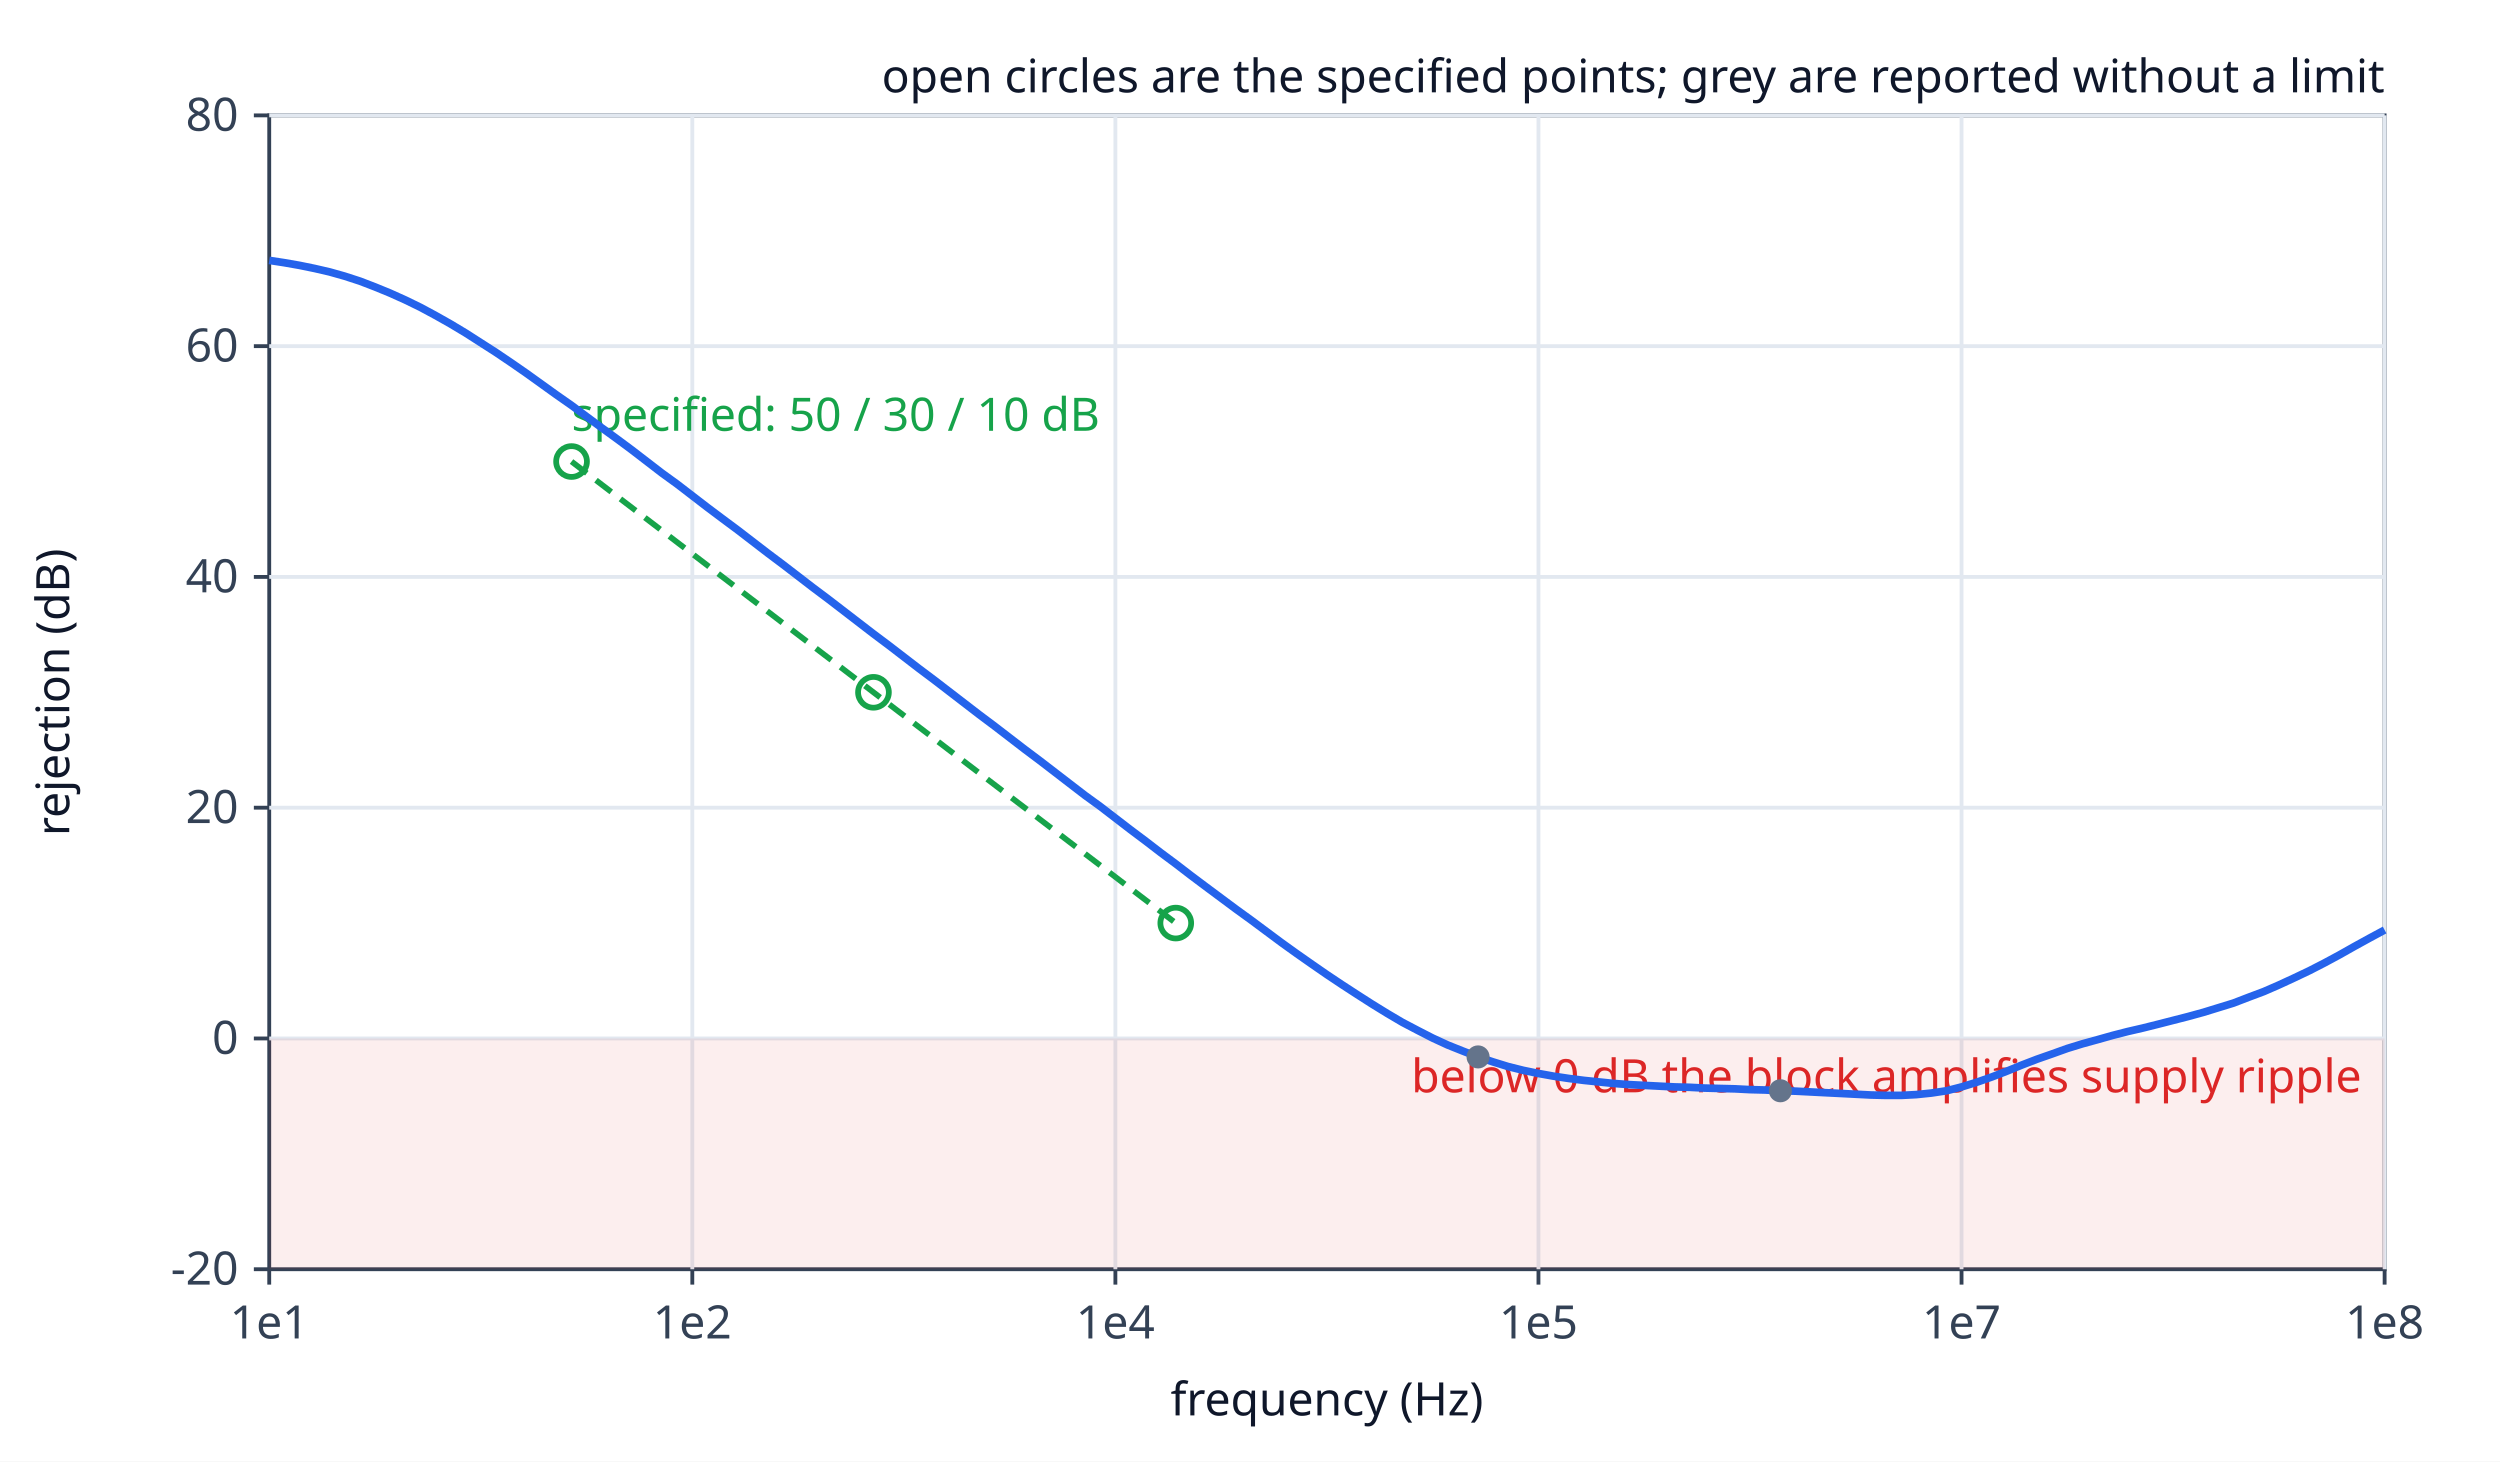
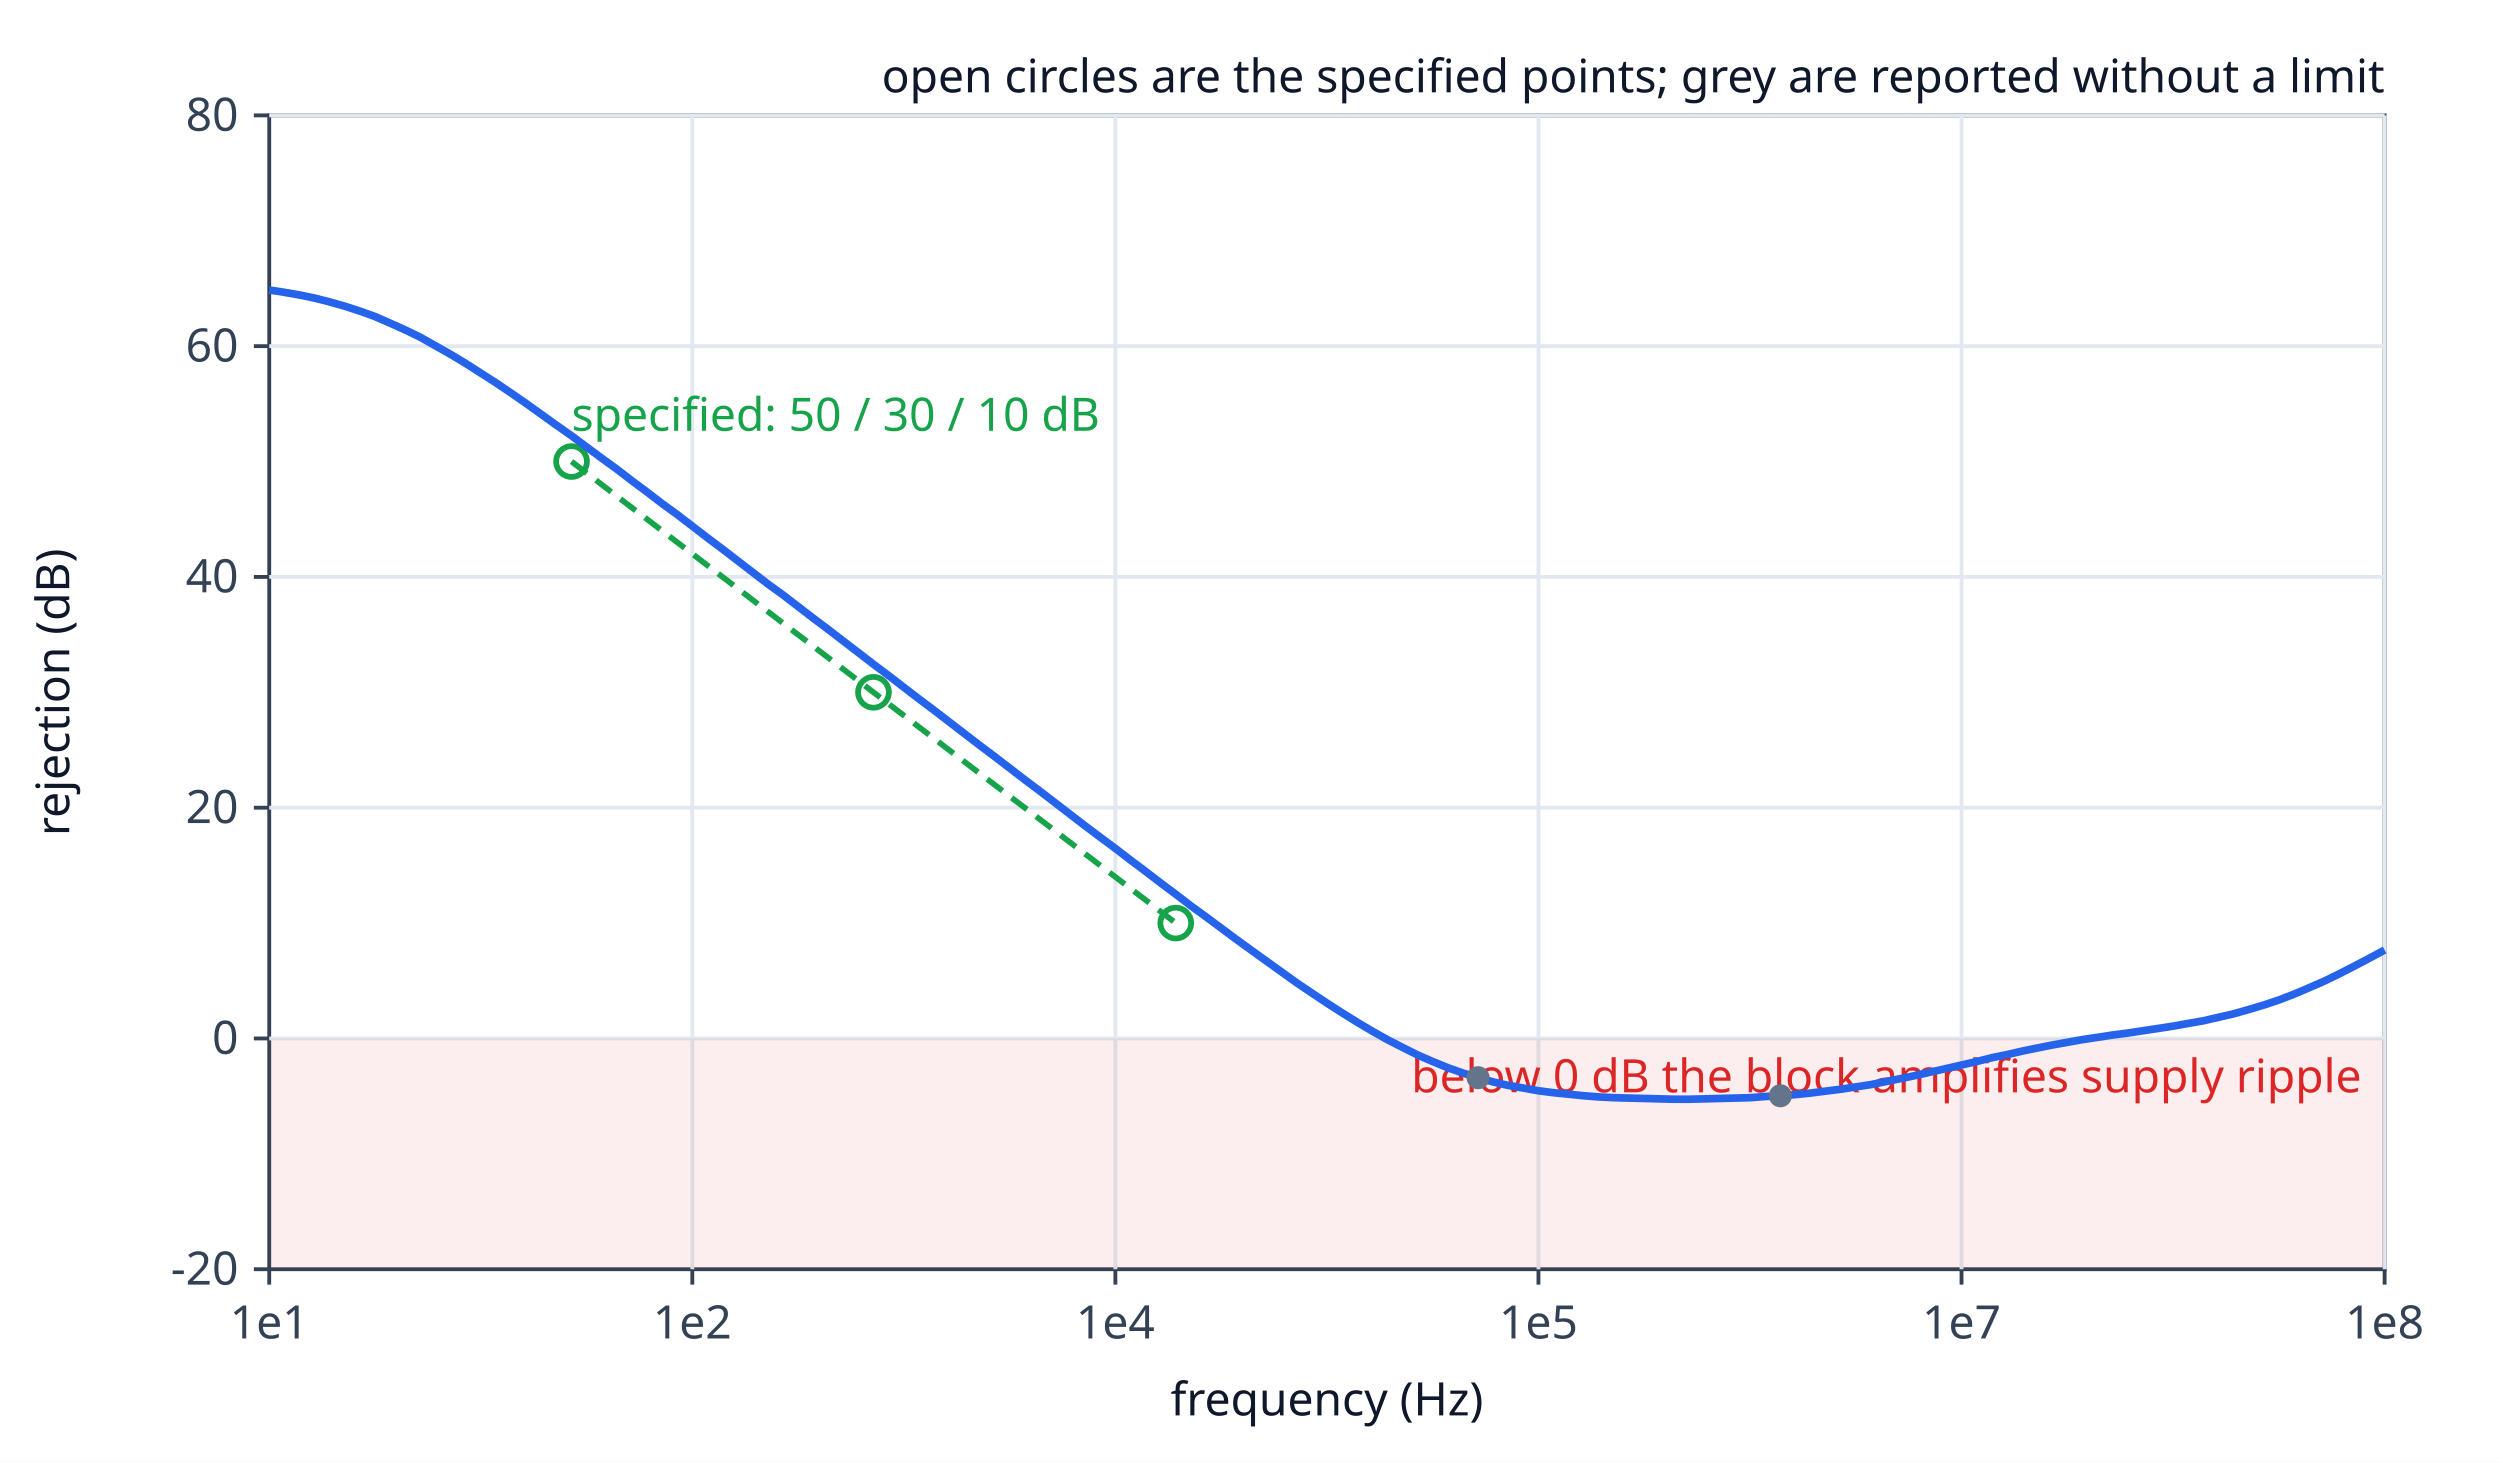
<svg xmlns="http://www.w3.org/2000/svg" width="650" height="380" viewBox="0 0 650 380" font-family="sans-serif" font-size="12">
  <rect width="650" height="380" fill="#ffffff" />
  <rect x="70" y="30" width="550" height="300" fill="none" stroke="#334155" stroke-width="1" />
  <line x1="70.0" y1="330" x2="70.0" y2="334" stroke="#334155" />
  <text x="70.0" y="348" text-anchor="middle" fill="#334155">1e1</text>
  <line x1="180.0" y1="330" x2="180.0" y2="334" stroke="#334155" />
  <text x="180.0" y="348" text-anchor="middle" fill="#334155">1e2</text>
  <line x1="180.0" y1="30" x2="180.0" y2="330" stroke="#e2e8f0" stroke-width="1" />
  <line x1="290.0" y1="330" x2="290.0" y2="334" stroke="#334155" />
  <text x="290.0" y="348" text-anchor="middle" fill="#334155">1e4</text>
  <line x1="290.0" y1="30" x2="290.0" y2="330" stroke="#e2e8f0" stroke-width="1" />
  <line x1="400.0" y1="330" x2="400.0" y2="334" stroke="#334155" />
  <text x="400.0" y="348" text-anchor="middle" fill="#334155">1e5</text>
  <line x1="400.0" y1="30" x2="400.0" y2="330" stroke="#e2e8f0" stroke-width="1" />
  <line x1="510.0" y1="330" x2="510.0" y2="334" stroke="#334155" />
  <text x="510.0" y="348" text-anchor="middle" fill="#334155">1e7</text>
  <line x1="510.0" y1="30" x2="510.0" y2="330" stroke="#e2e8f0" stroke-width="1" />
  <line x1="620.0" y1="330" x2="620.0" y2="334" stroke="#334155" />
  <text x="620.0" y="348" text-anchor="middle" fill="#334155">1e8</text>
  <line x1="620.0" y1="30" x2="620.0" y2="330" stroke="#e2e8f0" stroke-width="1" />
  <line x1="66" y1="330.0" x2="70" y2="330.0" stroke="#334155" />
  <text x="62" y="334.0" text-anchor="end" fill="#334155">-20</text>
  <line x1="66" y1="270.0" x2="70" y2="270.0" stroke="#334155" />
  <text x="62" y="274.0" text-anchor="end" fill="#334155">0</text>
  <line x1="70" y1="270.0" x2="620" y2="270.0" stroke="#e2e8f0" stroke-width="1" />
  <line x1="66" y1="210.0" x2="70" y2="210.0" stroke="#334155" />
  <text x="62" y="214.0" text-anchor="end" fill="#334155">20</text>
  <line x1="70" y1="210.0" x2="620" y2="210.0" stroke="#e2e8f0" stroke-width="1" />
  <line x1="66" y1="150.0" x2="70" y2="150.0" stroke="#334155" />
  <text x="62" y="154.0" text-anchor="end" fill="#334155">40</text>
  <line x1="70" y1="150.0" x2="620" y2="150.0" stroke="#e2e8f0" stroke-width="1" />
  <line x1="66" y1="90.0" x2="70" y2="90.0" stroke="#334155" />
  <text x="62" y="94.0" text-anchor="end" fill="#334155">60</text>
  <line x1="70" y1="90.0" x2="620" y2="90.0" stroke="#e2e8f0" stroke-width="1" />
  <line x1="66" y1="30.0" x2="70" y2="30.0" stroke="#334155" />
  <text x="62" y="34.0" text-anchor="end" fill="#334155">80</text>
  <line x1="70" y1="30.0" x2="620" y2="30.0" stroke="#e2e8f0" stroke-width="1" />
  <text x="345" y="368" text-anchor="middle" fill="#0f172a">frequency (Hz)</text>
  <text x="18" y="180" text-anchor="middle" fill="#0f172a" transform="rotate(-90 18 180)">rejection (dB)</text>
  <rect x="70" y="270.0" width="550" height="60.0" fill="#dc2626" opacity="0.08" />
  <text x="614" y="284.0" text-anchor="end" fill="#dc2626">below 0 dB the block amplifies supply ripple</text>
  <polyline fill="none" stroke="#16a34a" stroke-width="1.5" stroke-dasharray="5 3" points="148.6,120.0 227.1,180.0 305.7,240.0" />
  <circle cx="148.6" cy="120.0" r="4" fill="none" stroke="#16a34a" stroke-width="1.5" />
  <circle cx="227.1" cy="180.0" r="4" fill="none" stroke="#16a34a" stroke-width="1.5" />
  <circle cx="305.7" cy="240.0" r="4" fill="none" stroke="#16a34a" stroke-width="1.5" />
  <text x="148.6" y="112.0" fill="#16a34a">specified: 50 / 30 / 10 dB</text>
-   <path d="M70.0,67.7 L73.9,68.3 L77.9,69.0 L81.8,69.8 L85.7,70.7 L89.6,71.8 L93.6,73.1 L97.5,74.6 L101.4,76.2 L105.4,78.0 L109.3,79.9 L113.2,82.0 L117.1,84.2 L121.1,86.6 L125.0,89.1 L128.9,91.6 L132.9,94.3 L136.8,97.0 L140.7,99.8 L144.6,102.6 L148.6,105.4 L152.5,108.3 L156.4,111.2 L160.4,114.1 L164.3,117.0 L168.2,120.0 L172.1,123.0 L176.1,125.9 L180.0,128.9 L183.9,131.9 L187.9,134.9 L191.8,137.8 L195.7,140.8 L199.6,143.8 L203.6,146.8 L207.5,149.8 L211.4,152.8 L215.4,155.8 L219.3,158.8 L223.2,161.8 L227.1,164.8 L231.1,167.8 L235.0,170.8 L238.9,173.8 L242.9,176.8 L246.8,179.8 L250.7,182.8 L254.6,185.8 L258.6,188.8 L262.5,191.8 L266.4,194.8 L270.4,197.8 L274.3,200.8 L278.2,203.8 L282.1,206.8 L286.1,209.7 L290.0,212.7 L293.9,215.7 L297.9,218.7 L301.8,221.7 L305.7,224.6 L309.6,227.6 L313.6,230.6 L317.5,233.5 L321.4,236.4 L325.4,239.3 L329.3,242.2 L333.2,245.1 L337.1,247.9 L341.1,250.7 L345.0,253.4 L348.9,256.0 L352.9,258.6 L356.8,261.1 L360.7,263.5 L364.6,265.8 L368.6,267.9 L372.5,269.9 L376.4,271.7 L380.4,273.3 L384.3,274.8 L388.2,276.1 L392.1,277.3 L396.1,278.3 L400.0,279.1 L403.9,279.8 L407.9,280.4 L411.8,280.9 L415.7,281.3 L419.6,281.7 L423.6,282.0 L427.5,282.2 L431.4,282.4 L435.4,282.6 L439.3,282.7 L443.2,282.9 L447.1,283.0 L451.1,283.1 L455.0,283.3 L458.9,283.4 L462.9,283.6 L466.8,283.7 L470.7,283.9 L474.6,284.1 L478.6,284.3 L482.5,284.5 L486.4,284.7 L490.4,284.8 L494.3,284.8 L498.2,284.6 L502.1,284.2 L506.1,283.6 L510.0,282.6 L513.9,281.4 L517.9,280.0 L521.8,278.5 L525.7,276.9 L529.6,275.4 L533.6,274.0 L537.5,272.6 L541.4,271.4 L545.4,270.3 L549.3,269.2 L553.2,268.2 L557.1,267.3 L561.1,266.3 L565.0,265.3 L568.9,264.3 L572.9,263.2 L576.8,262.0 L580.7,260.8 L584.6,259.3 L588.6,257.8 L592.5,256.1 L596.4,254.3 L600.4,252.4 L604.3,250.4 L608.2,248.3 L612.1,246.1 L616.1,243.9 L620.0,241.8" fill="none" stroke="#2563eb" stroke-width="2" stroke-linejoin="round" />
-   <circle cx="384.3" cy="274.8" r="3" fill="#64748b" />
-   <circle cx="462.9" cy="283.6" r="3" fill="#64748b" />
+   <path d="M70.0,75.4 L73.9,76.0 L77.9,76.7 L81.8,77.5 L85.7,78.5 L89.6,79.6 L93.6,80.9 L97.5,82.3 L101.4,84.0 L105.4,85.8 L109.3,87.7 L113.2,89.9 L117.1,92.1 L121.1,94.5 L125.0,97.0 L128.9,99.5 L132.9,102.2 L136.8,104.9 L140.7,107.7 L144.6,110.5 L148.6,113.3 L152.5,116.2 L156.4,119.1 L160.4,122.0 L164.3,125.0 L168.2,127.9 L172.1,130.9 L176.1,133.8 L180.0,136.8 L183.9,139.8 L187.9,142.8 L191.8,145.8 L195.7,148.8 L199.6,151.8 L203.6,154.7 L207.5,157.7 L211.4,160.7 L215.4,163.7 L219.3,166.7 L223.2,169.7 L227.1,172.7 L231.1,175.7 L235.0,178.7 L238.9,181.7 L242.9,184.7 L246.8,187.7 L250.7,190.7 L254.6,193.7 L258.6,196.7 L262.5,199.7 L266.4,202.7 L270.4,205.7 L274.3,208.7 L278.2,211.7 L282.1,214.7 L286.1,217.7 L290.0,220.6 L293.9,223.6 L297.9,226.6 L301.8,229.6 L305.7,232.5 L309.6,235.5 L313.6,238.4 L317.5,241.3 L321.4,244.2 L325.4,247.1 L329.3,249.9 L333.2,252.7 L337.1,255.5 L341.1,258.2 L345.0,260.8 L348.9,263.3 L352.9,265.8 L356.8,268.1 L360.7,270.3 L364.6,272.3 L368.6,274.3 L372.5,276.0 L376.4,277.6 L380.4,279.0 L384.3,280.2 L388.2,281.3 L392.1,282.2 L396.1,282.9 L400.0,283.6 L403.9,284.1 L407.9,284.5 L411.8,284.9 L415.7,285.2 L419.6,285.4 L423.6,285.5 L427.5,285.6 L431.4,285.7 L435.4,285.8 L439.3,285.8 L443.2,285.7 L447.1,285.6 L451.1,285.5 L455.0,285.4 L458.9,285.1 L462.9,284.9 L466.8,284.6 L470.7,284.2 L474.6,283.7 L478.6,283.2 L482.5,282.6 L486.4,282.0 L490.4,281.2 L494.3,280.4 L498.2,279.6 L502.1,278.7 L506.1,277.8 L510.0,276.9 L513.9,276.0 L517.9,275.0 L521.8,274.2 L525.7,273.3 L529.6,272.5 L533.6,271.7 L537.5,271.0 L541.4,270.3 L545.4,269.7 L549.3,269.1 L553.2,268.6 L557.1,268.0 L561.1,267.4 L565.0,266.8 L568.9,266.1 L572.9,265.4 L576.8,264.5 L580.7,263.6 L584.6,262.5 L588.6,261.3 L592.5,260.0 L596.4,258.5 L600.4,256.8 L604.3,255.1 L608.2,253.2 L612.1,251.2 L616.1,249.1 L620.0,247.0" fill="none" stroke="#2563eb" stroke-width="2" stroke-linejoin="round" />
+   <circle cx="384.3" cy="280.2" r="3" fill="#64748b" />
+   <circle cx="462.9" cy="284.9" r="3" fill="#64748b" />
  <text x="620" y="24" text-anchor="end" fill="#0f172a">open circles are the specified points; grey are reported without a limit</text>
</svg>
